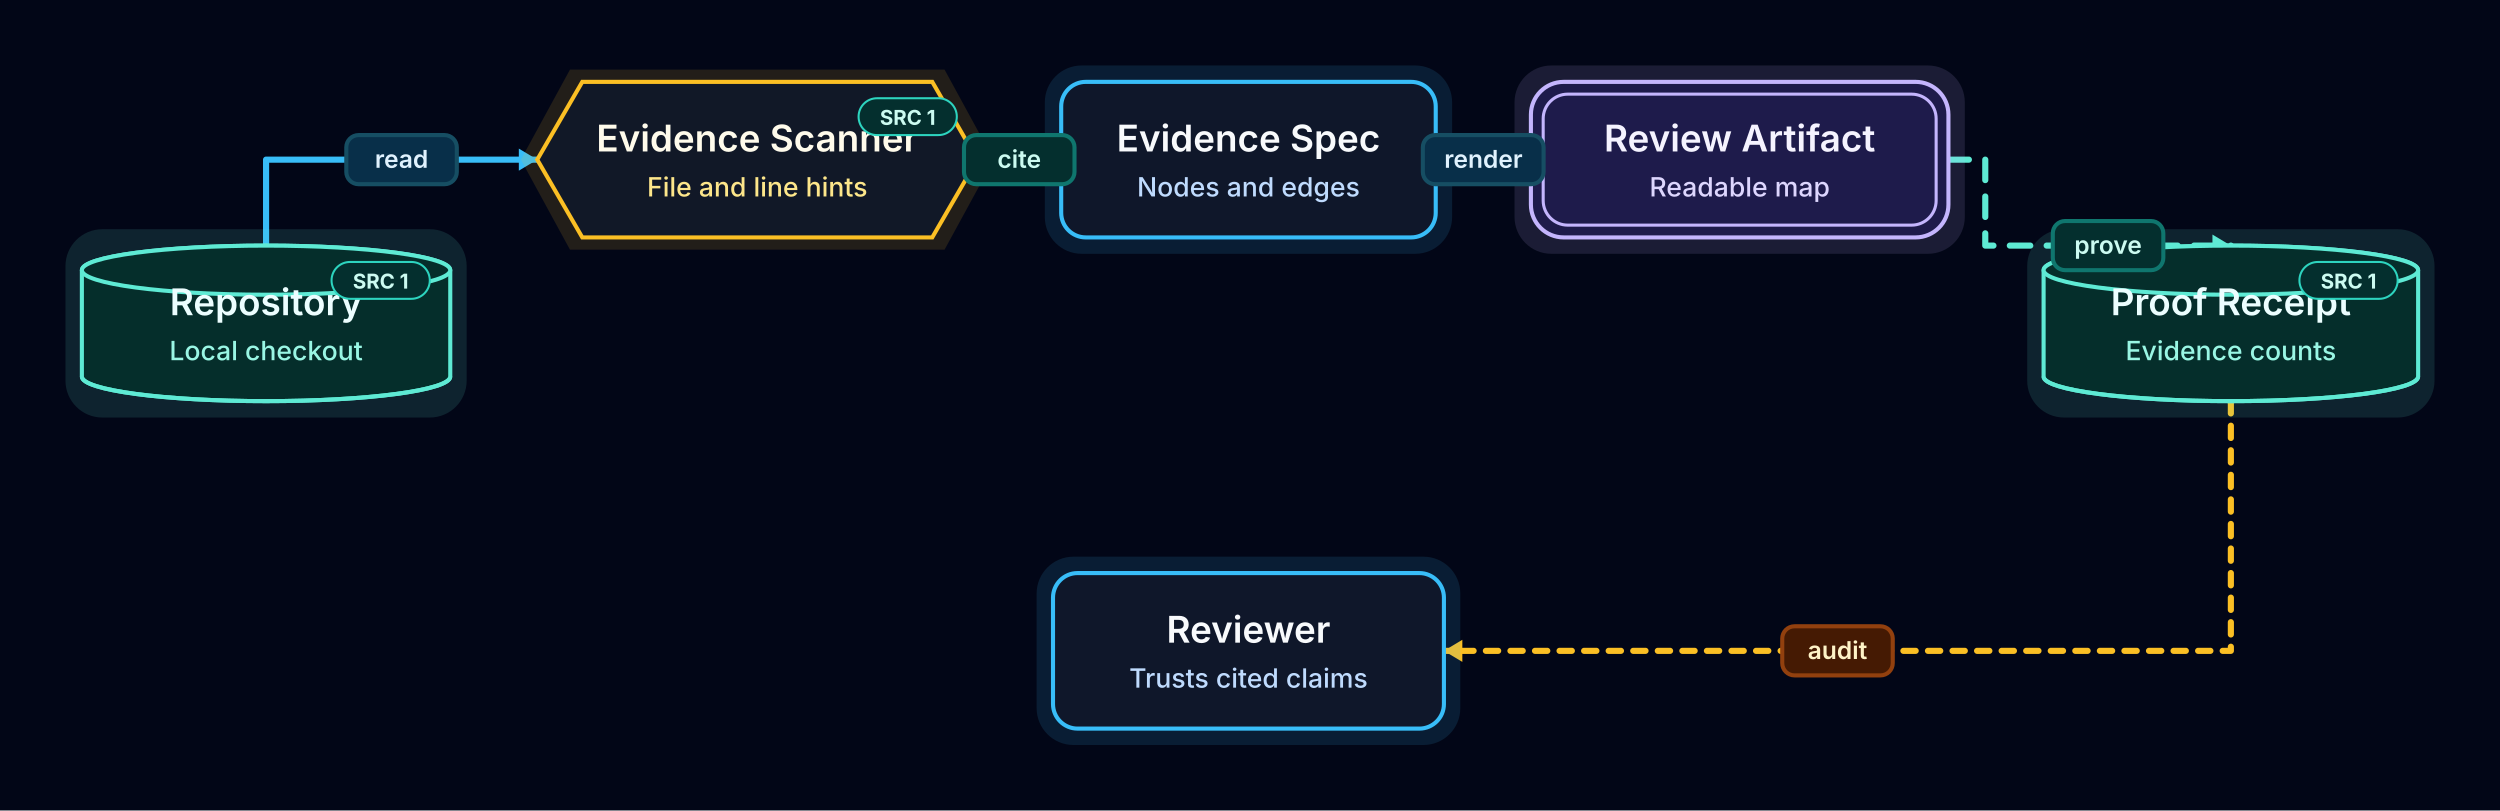
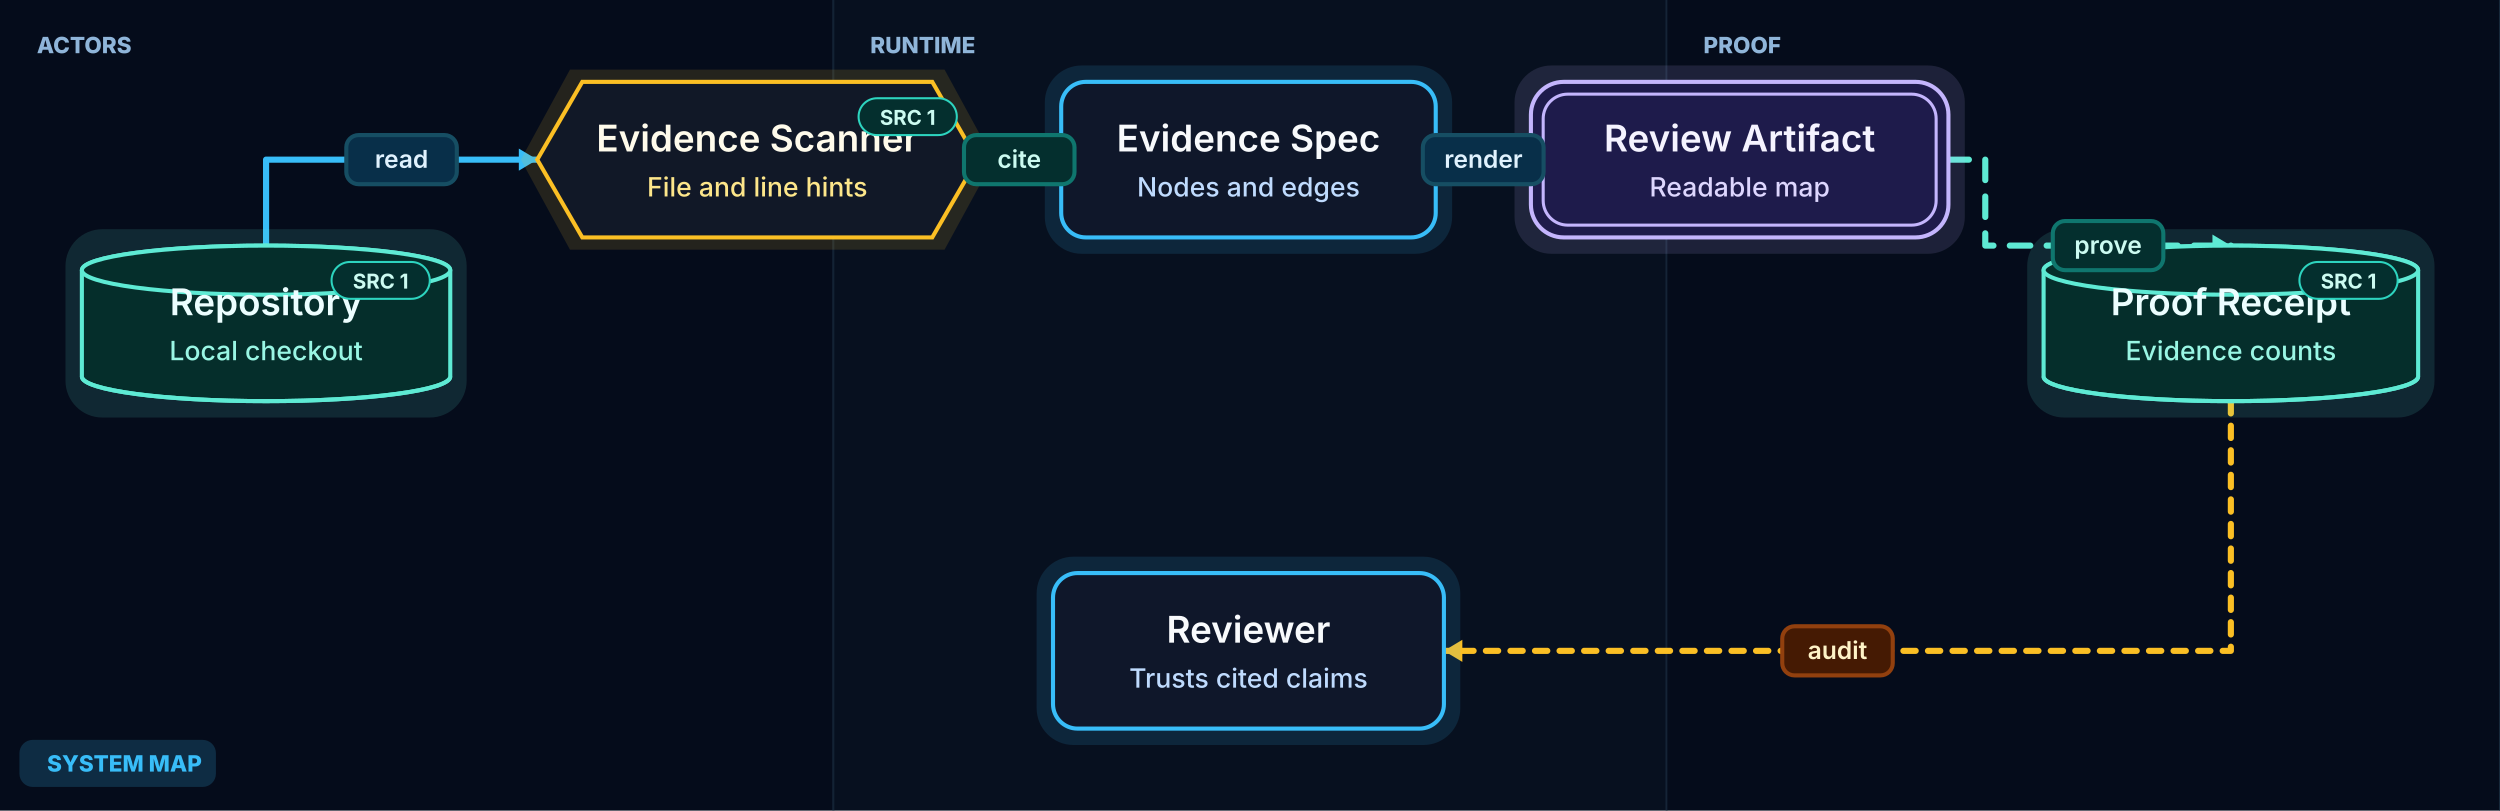
<svg xmlns="http://www.w3.org/2000/svg" width="1221.5" height="396.0" viewBox="-10.0 82.0 1221.5 396.0" role="img" aria-label="Source-Evidence Architecture Map">
  <defs>
    <pattern id="grid" width="120" height="80" patternUnits="userSpaceOnUse">
      <path d="M 120 0 L 0 0 0 80" fill="none" stroke="#1e293b" stroke-width="1" />
    </pattern>
  </defs>
  <rect x="-10.0" y="82.0" width="1221.5" height="396.0" fill="#020617" />
+   <g id="mode-backdrop">
+     <rect x="-10.0" y="82.0" width="407.2" height="396.0" fill="#07111f" opacity="0.55" />
+     <line x1="397.2" y1="82.0" x2="397.2" y2="478.0" stroke="#1f3448" stroke-width="1" opacity="0.7" />
+     <text x="8.0" y="108.0" font-family="Inter, ui-sans-serif, system-ui, -apple-system, BlinkMacSystemFont, 'Segoe UI', sans-serif" font-size="11" font-weight="800" fill="#8fb5d9">ACTORS</text>
+     <rect x="397.2" y="82.0" width="407.2" height="396.0" fill="#0b1726" opacity="0.55" />
+     <line x1="804.3" y1="82.0" x2="804.3" y2="478.0" stroke="#1f3448" stroke-width="1" opacity="0.7" />
+     <text x="415.2" y="108.0" font-family="Inter, ui-sans-serif, system-ui, -apple-system, BlinkMacSystemFont, 'Segoe UI', sans-serif" font-size="11" font-weight="800" fill="#8fb5d9">RUNTIME</text>
+     <rect x="804.3" y="82.0" width="407.2" height="396.0" fill="#07111f" opacity="0.55" />
+     <line x1="1211.5" y1="82.0" x2="1211.5" y2="478.0" stroke="#1f3448" stroke-width="1" opacity="0.7" />
+     <text x="822.3" y="108.0" font-family="Inter, ui-sans-serif, system-ui, -apple-system, BlinkMacSystemFont, 'Segoe UI', sans-serif" font-size="11" font-weight="800" fill="#8fb5d9">PROOF</text>
+     <rect x="0.0" y="444.0" width="95.0" height="22" rx="6" fill="#38bdf8" opacity="0.18" stroke="#38bdf8" stroke-width="1" />
+     <text x="13.0" y="459.0" font-family="Inter, ui-sans-serif, system-ui, -apple-system, BlinkMacSystemFont, 'Segoe UI', sans-serif" font-size="11" font-weight="800" fill="#38bdf8">SYSTEM MAP</text>
+   </g>
  <g id="arrows">
    <path d="M 120.0 202.0 L 120.0 160.0 L 252.5 160.0" fill="none" stroke="#38bdf8" stroke-width="3" stroke-linejoin="round" stroke-linecap="round" />
    <polygon points="243.5,154.6 252.5,160.0 243.5,165.4" fill="#38bdf8" />
    <path d="M 467.5 160.0 L 508.5 160.0" fill="none" stroke="#5eead4" stroke-width="3" stroke-linejoin="round" stroke-linecap="round" stroke-dasharray="10 8" />
    <polygon points="499.5,154.6 508.5,160.0 499.5,165.4" fill="#5eead4" />
    <path d="M 691.5 160.0 L 738.0 160.0" fill="none" stroke="#38bdf8" stroke-width="3" stroke-linejoin="round" stroke-linecap="round" />
    <polygon points="729.0,154.6 738.0,160.0 729.0,165.4" fill="#38bdf8" />
    <path d="M 942.0 160.0 L 960.0 160.0 L 960.0 202.0 L 1080.0 202.0" fill="none" stroke="#5eead4" stroke-width="3" stroke-linejoin="round" stroke-linecap="round" stroke-dasharray="10 8" />
    <polygon points="1071.0,196.6 1080.0,202.0 1071.0,207.4" fill="#5eead4" />
    <path d="M 1080.0 278.0 L 1080.0 400.0 L 695.5 400.0" fill="none" stroke="#fbbf24" stroke-width="3" stroke-linejoin="round" stroke-linecap="round" stroke-dasharray="6 6" />
    <polygon points="704.5,405.4 695.5,400.0 704.5,394.6" fill="#fbbf24" />
  </g>
  <g id="nodes">
    <rect x="22.0" y="194.0" width="196.0" height="92.0" rx="18" fill="#5eead4" opacity="0.13" />
    <path d="M 30.0 214.0 A 90.0 12.0 0 0 1 210.0 214.0 L 210.0 266.0 A 90.0 12.0 0 0 1 30.0 266.0 Z" fill="#052e2b" stroke="#5eead4" stroke-width="2" />
    <ellipse cx="120.0" cy="214.0" rx="90.0" ry="12.0" fill="#052e2b" stroke="#5eead4" stroke-width="2" />
    <path d="M 30.0 266.0 A 90.0 12.0 0 0 0 210.0 266.0" fill="none" stroke="#5eead4" stroke-width="2" />
    <polygon points="268.5,116.0 451.5,116.0 475.5,160.0 451.5,204.0 268.5,204.0 244.5,160.0" fill="#fbbf24" opacity="0.13" />
    <polygon points="274.5,122.0 445.5,122.0 467.5,160.0 445.5,198.0 274.5,198.0 252.5,160.0" fill="#111827" stroke="#fbbf24" stroke-width="2" />
    <rect x="500.5" y="114.0" width="199.0" height="92.0" rx="18" fill="#38bdf8" opacity="0.13" />
    <rect x="508.5" y="122.0" width="183.0" height="76.0" rx="12" fill="#0f172a" stroke="#38bdf8" stroke-width="2" />
    <rect x="730.0" y="114.0" width="220.0" height="92.0" rx="18" fill="#c4b5fd" opacity="0.13" />
    <rect x="738.0" y="122.0" width="204.0" height="76.0" rx="16" fill="#1e1b4b" stroke="#c4b5fd" stroke-width="2" />
    <rect x="744.0" y="128.0" width="192.0" height="64.0" rx="12" fill="none" stroke="#c4b5fd" stroke-width="1.5" />
    <rect x="980.5" y="194.0" width="199.0" height="92.0" rx="18" fill="#5eead4" opacity="0.13" />
    <path d="M 988.5 214.0 A 91.5 12.0 0 0 1 1171.5 214.0 L 1171.5 266.0 A 91.5 12.0 0 0 1 988.5 266.0 Z" fill="#052e2b" stroke="#5eead4" stroke-width="2" />
    <ellipse cx="1080.0" cy="214.0" rx="91.5" ry="12.0" fill="#052e2b" stroke="#5eead4" stroke-width="2" />
    <path d="M 988.5 266.0 A 91.5 12.0 0 0 0 1171.5 266.0" fill="none" stroke="#5eead4" stroke-width="2" />
    <rect x="496.5" y="354.0" width="207.0" height="92.0" rx="18" fill="#38bdf8" opacity="0.13" />
    <rect x="504.5" y="362.0" width="191.0" height="76.0" rx="12" fill="#0f172a" stroke="#38bdf8" stroke-width="2" />
  </g>
  <g id="labels">
    <rect x="159.2" y="148.0" width="54.0" height="24.0" rx="6" fill="#082f49" stroke="#164e63" stroke-width="2" />
    <text x="186.2" y="164.0" text-anchor="middle" font-family="Inter, ui-sans-serif, system-ui, -apple-system, BlinkMacSystemFont, 'Segoe UI', sans-serif" font-size="12" font-weight="600" fill="#e0f2fe">read</text>
    <rect x="461.0" y="148.0" width="54.0" height="24.0" rx="6" fill="#042f2e" stroke="#0f766e" stroke-width="2" />
    <text x="488.0" y="164.0" text-anchor="middle" font-family="Inter, ui-sans-serif, system-ui, -apple-system, BlinkMacSystemFont, 'Segoe UI', sans-serif" font-size="12" font-weight="600" fill="#ccfbf1">cite</text>
    <rect x="685.2" y="148.0" width="59.0" height="24.0" rx="6" fill="#082f49" stroke="#164e63" stroke-width="2" />
    <text x="714.8" y="164.0" text-anchor="middle" font-family="Inter, ui-sans-serif, system-ui, -apple-system, BlinkMacSystemFont, 'Segoe UI', sans-serif" font-size="12" font-weight="600" fill="#e0f2fe">render</text>
    <rect x="993.0" y="190.0" width="54.0" height="24.0" rx="6" fill="#042f2e" stroke="#0f766e" stroke-width="2" />
    <text x="1020.0" y="206.0" text-anchor="middle" font-family="Inter, ui-sans-serif, system-ui, -apple-system, BlinkMacSystemFont, 'Segoe UI', sans-serif" font-size="12" font-weight="600" fill="#ccfbf1">prove</text>
    <rect x="860.8" y="388.0" width="54.0" height="24.0" rx="6" fill="#451a03" stroke="#92400e" stroke-width="2" />
    <text x="887.8" y="404.0" text-anchor="middle" font-family="Inter, ui-sans-serif, system-ui, -apple-system, BlinkMacSystemFont, 'Segoe UI', sans-serif" font-size="12" font-weight="600" fill="#fef3c7">audit</text>
    <text x="120.0" y="236.0" text-anchor="middle" font-family="Inter, ui-sans-serif, system-ui, -apple-system, BlinkMacSystemFont, 'Segoe UI', sans-serif" font-size="18" font-weight="600" fill="#ecfeff">Repository</text>
    <text x="120.0" y="258.0" text-anchor="middle" font-family="Inter, ui-sans-serif, system-ui, -apple-system, BlinkMacSystemFont, 'Segoe UI', sans-serif" font-size="13" font-weight="500" fill="#99f6e4">Local checkout</text>
    <rect x="152.0" y="210.0" width="48.0" height="18" rx="9" fill="#042f2e" stroke="#2dd4bf" stroke-width="1" />
    <text x="176.0" y="223.0" text-anchor="middle" font-family="Inter, ui-sans-serif, system-ui, -apple-system, BlinkMacSystemFont, 'Segoe UI', sans-serif" font-size="10" font-weight="700" fill="#ccfbf1">SRC 1</text>
    <text x="360.0" y="156.0" text-anchor="middle" font-family="Inter, ui-sans-serif, system-ui, -apple-system, BlinkMacSystemFont, 'Segoe UI', sans-serif" font-size="18" font-weight="600" fill="#fffbeb">Evidence Scanner</text>
    <text x="360.0" y="178.0" text-anchor="middle" font-family="Inter, ui-sans-serif, system-ui, -apple-system, BlinkMacSystemFont, 'Segoe UI', sans-serif" font-size="13" font-weight="500" fill="#fde68a">File and line hints</text>
    <rect x="409.5" y="130.0" width="48.0" height="18" rx="9" fill="#042f2e" stroke="#2dd4bf" stroke-width="1" />
    <text x="433.5" y="143.0" text-anchor="middle" font-family="Inter, ui-sans-serif, system-ui, -apple-system, BlinkMacSystemFont, 'Segoe UI', sans-serif" font-size="10" font-weight="700" fill="#ccfbf1">SRC 1</text>
    <text x="600.0" y="156.0" text-anchor="middle" font-family="Inter, ui-sans-serif, system-ui, -apple-system, BlinkMacSystemFont, 'Segoe UI', sans-serif" font-size="18" font-weight="600" fill="#f8fafc">Evidence Spec</text>
    <text x="600.0" y="178.0" text-anchor="middle" font-family="Inter, ui-sans-serif, system-ui, -apple-system, BlinkMacSystemFont, 'Segoe UI', sans-serif" font-size="13" font-weight="500" fill="#bfdbfe">Nodes and edges</text>
    <text x="840.0" y="156.0" text-anchor="middle" font-family="Inter, ui-sans-serif, system-ui, -apple-system, BlinkMacSystemFont, 'Segoe UI', sans-serif" font-size="18" font-weight="600" fill="#f5f3ff">Review Artifact</text>
    <text x="840.0" y="178.0" text-anchor="middle" font-family="Inter, ui-sans-serif, system-ui, -apple-system, BlinkMacSystemFont, 'Segoe UI', sans-serif" font-size="13" font-weight="500" fill="#ddd6fe">Readable map</text>
    <text x="1080.0" y="236.0" text-anchor="middle" font-family="Inter, ui-sans-serif, system-ui, -apple-system, BlinkMacSystemFont, 'Segoe UI', sans-serif" font-size="18" font-weight="600" fill="#ecfeff">Proof Receipt</text>
    <text x="1080.0" y="258.0" text-anchor="middle" font-family="Inter, ui-sans-serif, system-ui, -apple-system, BlinkMacSystemFont, 'Segoe UI', sans-serif" font-size="13" font-weight="500" fill="#99f6e4">Evidence counts</text>
    <rect x="1113.5" y="210.0" width="48.0" height="18" rx="9" fill="#042f2e" stroke="#2dd4bf" stroke-width="1" />
    <text x="1137.5" y="223.0" text-anchor="middle" font-family="Inter, ui-sans-serif, system-ui, -apple-system, BlinkMacSystemFont, 'Segoe UI', sans-serif" font-size="10" font-weight="700" fill="#ccfbf1">SRC 1</text>
    <text x="600.0" y="396.0" text-anchor="middle" font-family="Inter, ui-sans-serif, system-ui, -apple-system, BlinkMacSystemFont, 'Segoe UI', sans-serif" font-size="18" font-weight="600" fill="#f8fafc">Reviewer</text>
    <text x="600.0" y="418.0" text-anchor="middle" font-family="Inter, ui-sans-serif, system-ui, -apple-system, BlinkMacSystemFont, 'Segoe UI', sans-serif" font-size="13" font-weight="500" fill="#bfdbfe">Trusts cited claims</text>
  </g>
</svg>
